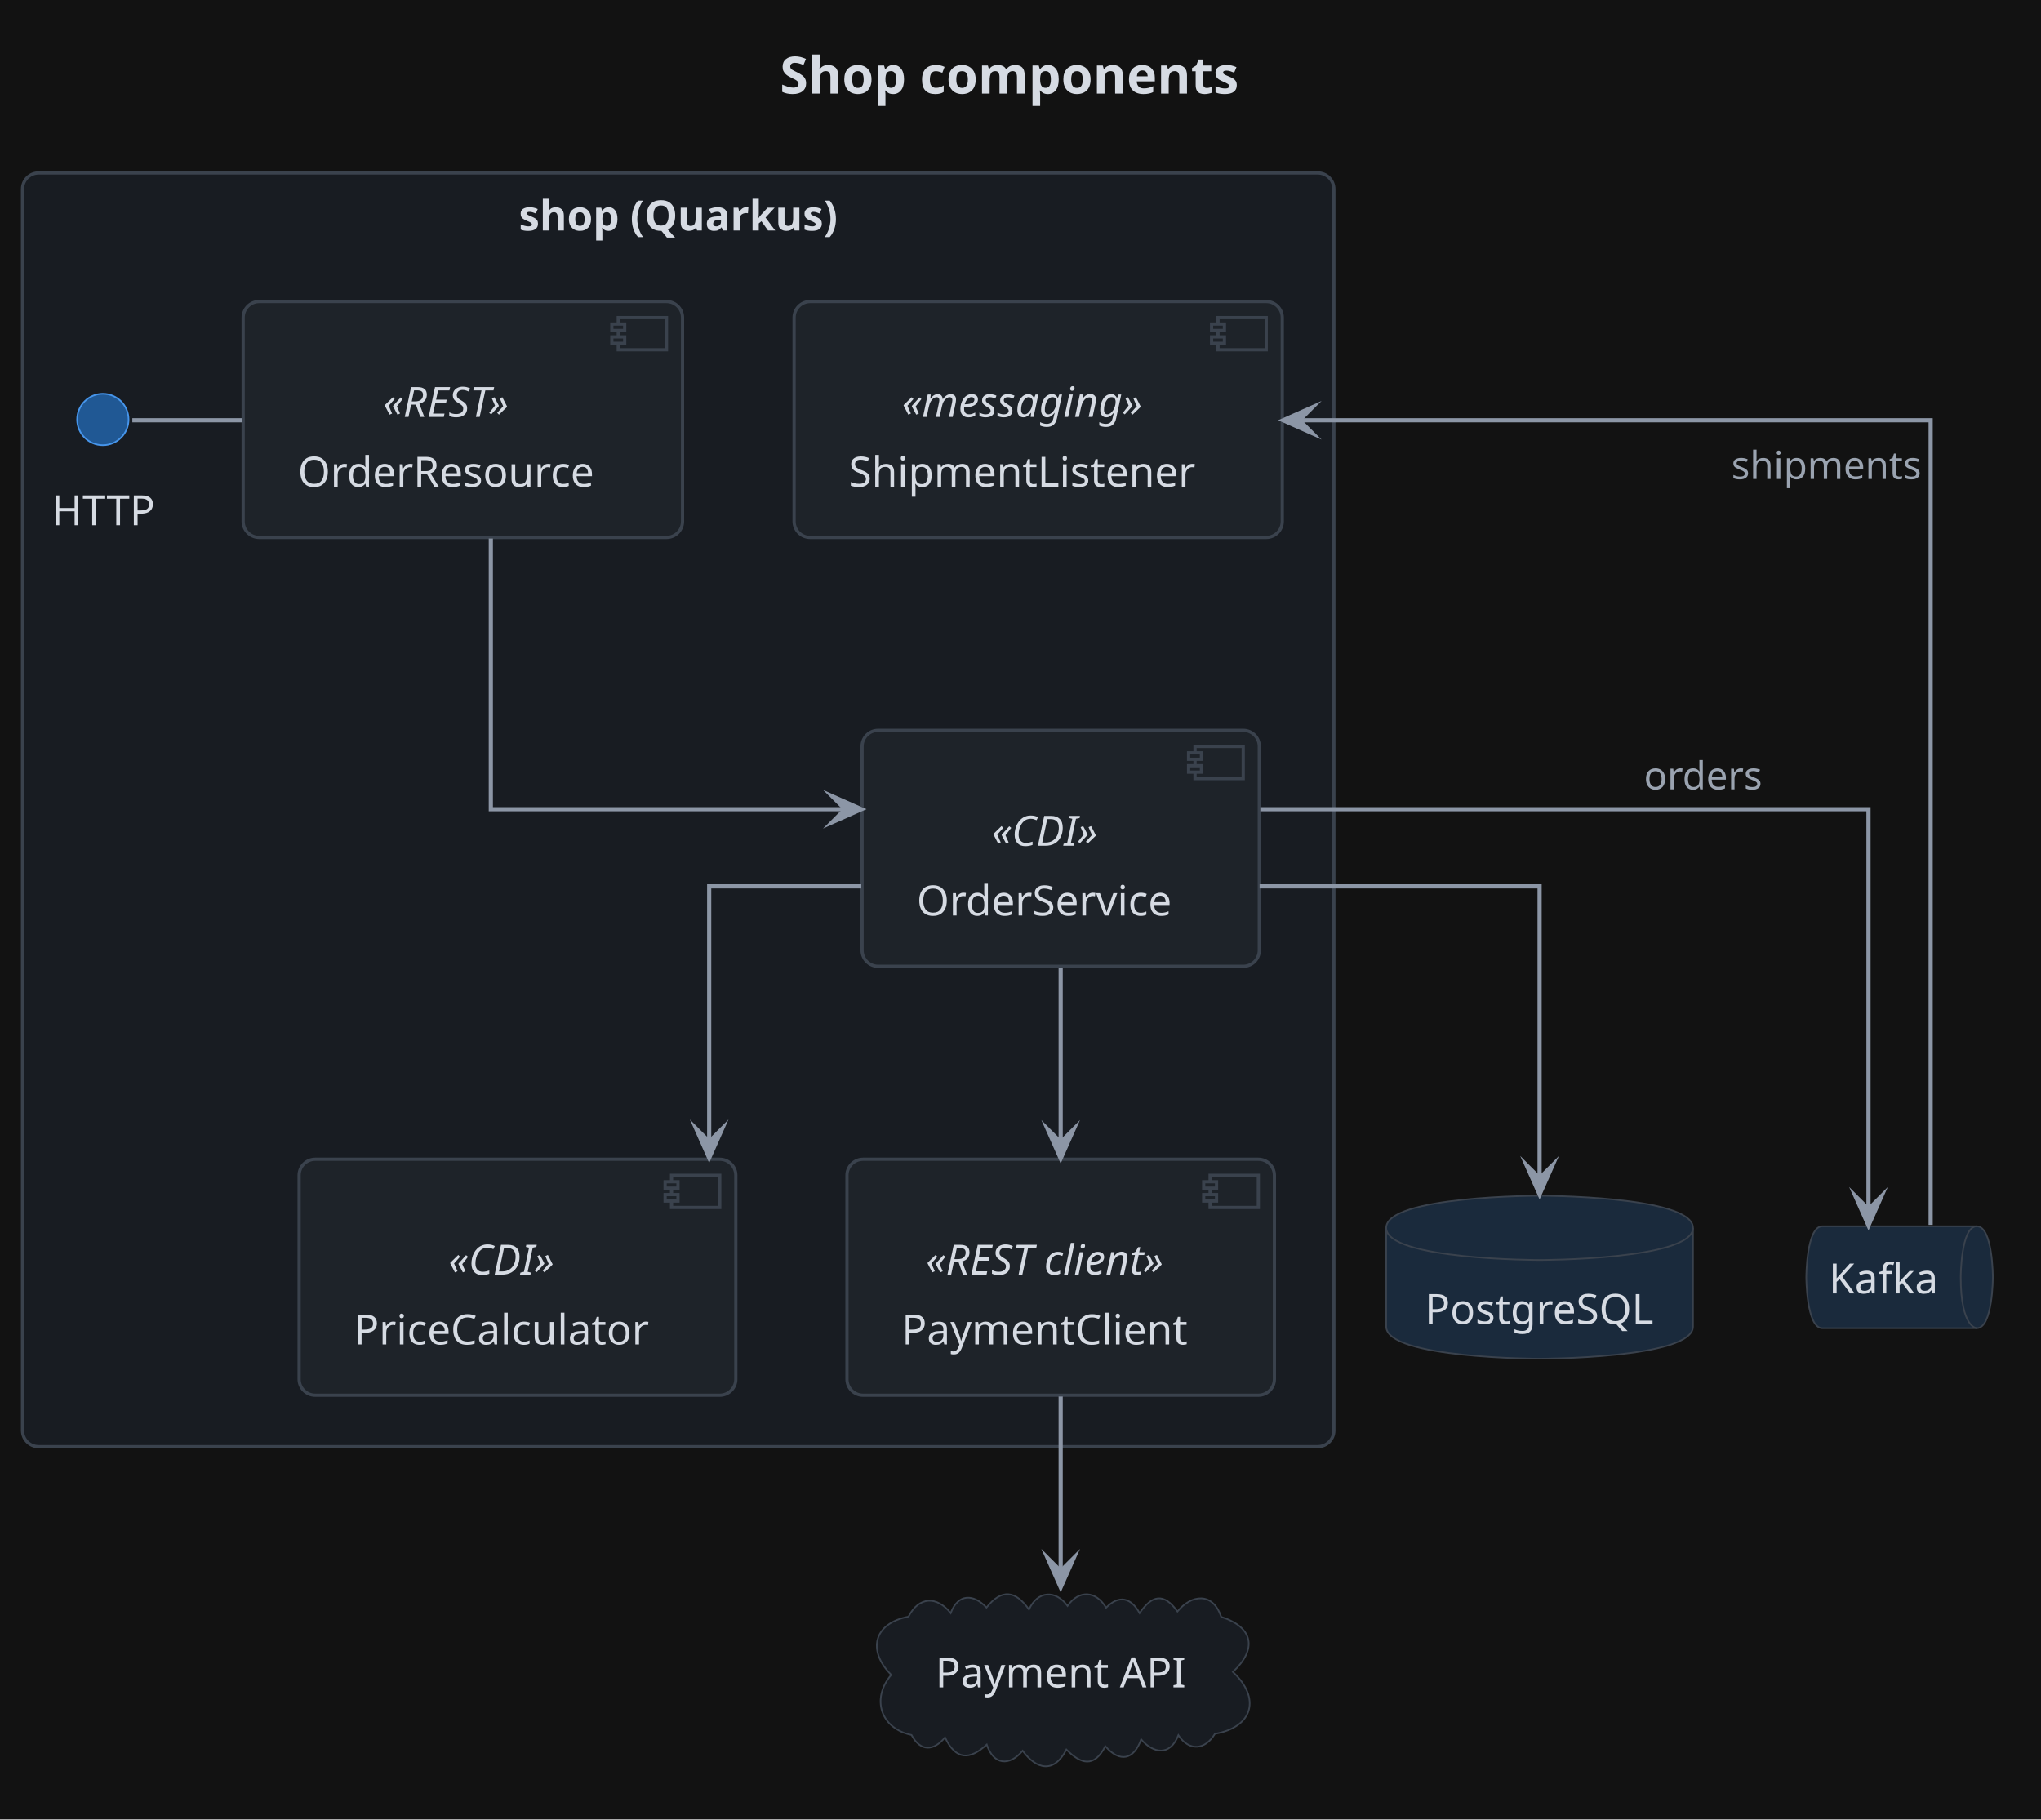
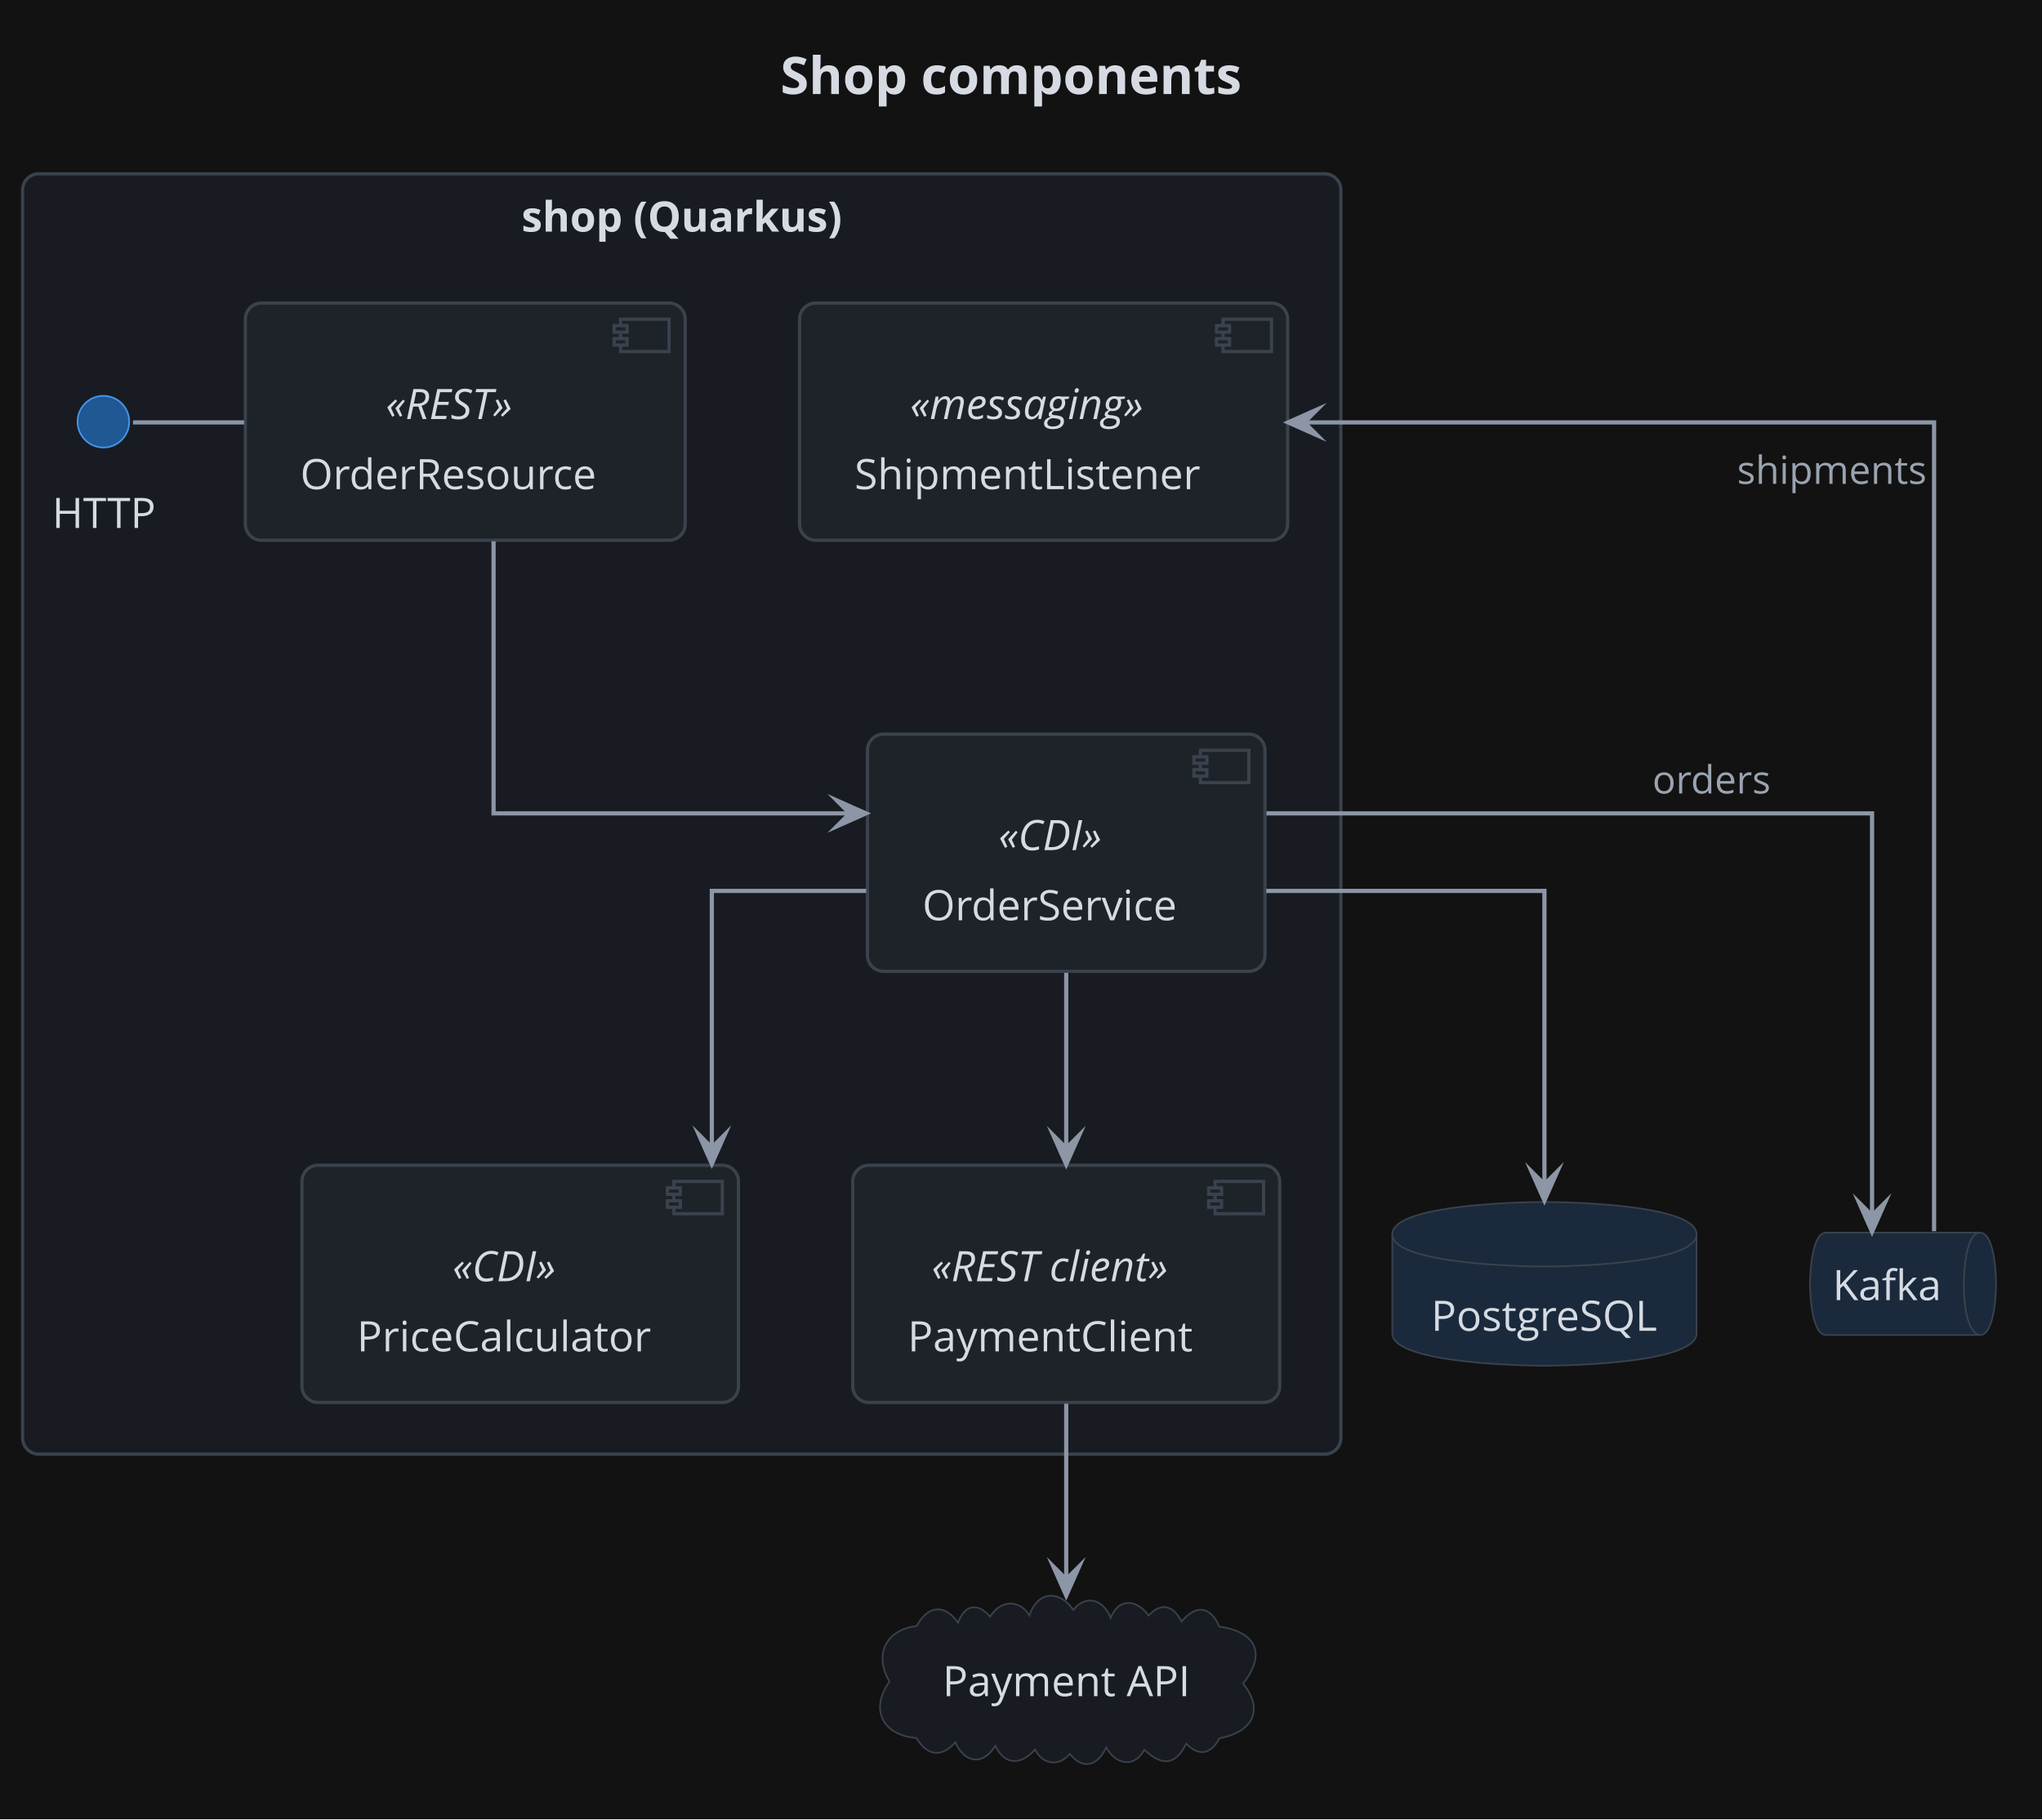
- <svg xmlns="http://www.w3.org/2000/svg" version="1.1" data-diagram-type="DESCRIPTION" style="width:635px;height:566px;background:#121212;" width="635px" height="566px" viewBox="0 0 635 566" zoomAndPan="magnify" preserveAspectRatio="none" contentStyleType="text/css">
+ <svg xmlns="http://www.w3.org/2000/svg" version="1.1" data-diagram-type="DESCRIPTION" style="width:632px;height:563px;background:#121212;" width="632px" height="563px" viewBox="0 0 632 563" zoomAndPan="magnify" preserveAspectRatio="none" contentStyleType="text/css">
  <defs />
  <g font-family="sans-serif" lengthAdjust="spacing">
-     <rect x="0" y="0" width="635" height="566" fill="#121212" style="stroke:none;" />
+     <rect x="0" y="0" width="632" height="563" fill="#121212" style="stroke:none;" />
    <g class="title" data-source-line="2">
-       <text x="242.629" y="29.104" fill="#D6DBE3" font-size="16" textLength="142.768" font-weight="700" font-family="'Noto Sans'">Shop components</text>
+       <text x="241.514" y="29.102" fill="#D6DBE3" font-size="16" textLength="142.773" font-weight="700" font-family="'Open Sans'">Shop components</text>
    </g>
    <g class="cluster" data-qualified-name="shop .Quarkus." id="ent0001" data-source-line="4">
-       <rect x="7" y="53.792" width="408" height="396.23" fill="#181C22" style="stroke:#3A424D;stroke-width:1;" rx="5" ry="5" />
-       <text x="161.411" y="71.689" fill="#D6DBE3" font-size="13" textLength="99.177" font-weight="700" font-family="'Noto Sans'">shop (Quarkus)</text>
+       <rect x="7" y="53.789" width="408" height="396.23" fill="#181C22" style="stroke:#3A424D;stroke-width:1;" rx="5" ry="5" />
+       <text x="161.409" y="71.684" fill="#D6DBE3" font-size="13" textLength="99.182" font-weight="700" font-family="'Open Sans'">shop (Quarkus)</text>
    </g>
    <g class="entity" data-qualified-name="shop .Quarkus..OrderResource" id="ent0002" data-source-line="5">
-       <rect x="75.65" y="93.792" width="136.703" height="73.412" fill="#1E2329" style="stroke:#3A424D;stroke-width:1;" rx="5" ry="5" />
-       <rect x="192.353" y="98.792" width="15" height="10" fill="#1E2329" style="stroke:#3A424D;stroke-width:1;" />
-       <rect x="190.353" y="100.792" width="4" height="2" fill="#1E2329" style="stroke:#3A424D;stroke-width:1;" />
-       <rect x="190.353" y="104.792" width="4" height="2" fill="#1E2329" style="stroke:#3A424D;stroke-width:1;" />
-       <text x="119.196" y="129.689" fill="#D6DBE3" font-size="13" textLength="39.611" font-style="italic" font-family="'Noto Sans'">«REST»</text>
-       <text x="92.65" y="151.395" fill="#D6DBE3" font-size="13" textLength="92.703" font-family="'Noto Sans'">OrderResource</text>
+       <rect x="75.93" y="93.789" width="136.143" height="73.407" fill="#1E2329" style="stroke:#3A424D;stroke-width:1;" rx="5" ry="5" />
+       <rect x="192.073" y="98.789" width="15" height="10" fill="#1E2329" style="stroke:#3A424D;stroke-width:1;" />
+       <rect x="190.073" y="100.789" width="4" height="2" fill="#1E2329" style="stroke:#3A424D;stroke-width:1;" />
+       <rect x="190.073" y="104.789" width="4" height="2" fill="#1E2329" style="stroke:#3A424D;stroke-width:1;" />
+       <text x="119.358" y="129.684" fill="#D6DBE3" font-size="13" textLength="39.286" font-style="italic" font-family="'Open Sans'">«REST»</text>
+       <text x="92.93" y="151.388" fill="#D6DBE3" font-size="13" textLength="92.143" font-family="'Open Sans'">OrderResource</text>
    </g>
    <g class="entity" data-qualified-name="shop .Quarkus..OrderService" id="ent0003" data-source-line="6">
-       <rect x="268.21" y="227.202" width="123.586" height="73.412" fill="#1E2329" style="stroke:#3A424D;stroke-width:1;" rx="5" ry="5" />
-       <rect x="371.796" y="232.202" width="15" height="10" fill="#1E2329" style="stroke:#3A424D;stroke-width:1;" />
-       <rect x="369.796" y="234.202" width="4" height="2" fill="#1E2329" style="stroke:#3A424D;stroke-width:1;" />
-       <rect x="369.796" y="238.202" width="4" height="2" fill="#1E2329" style="stroke:#3A424D;stroke-width:1;" />
-       <text x="308.545" y="263.099" fill="#D6DBE3" font-size="13" textLength="32.916" font-style="italic" font-family="'Noto Sans'">«CDI»</text>
-       <text x="285.21" y="284.805" fill="#D6DBE3" font-size="13" textLength="79.586" font-family="'Noto Sans'">OrderService</text>
+       <rect x="268.48" y="227.199" width="123.035" height="73.407" fill="#1E2329" style="stroke:#3A424D;stroke-width:1;" rx="5" ry="5" />
+       <rect x="371.515" y="232.199" width="15" height="10" fill="#1E2329" style="stroke:#3A424D;stroke-width:1;" />
+       <rect x="369.515" y="234.199" width="4" height="2" fill="#1E2329" style="stroke:#3A424D;stroke-width:1;" />
+       <rect x="369.515" y="238.199" width="4" height="2" fill="#1E2329" style="stroke:#3A424D;stroke-width:1;" />
+       <text x="309.023" y="263.094" fill="#D6DBE3" font-size="13" textLength="31.948" font-style="italic" font-family="'Open Sans'">«CDI»</text>
+       <text x="285.48" y="284.798" fill="#D6DBE3" font-size="13" textLength="79.035" font-family="'Open Sans'">OrderService</text>
    </g>
    <g class="entity" data-qualified-name="shop .Quarkus..PriceCalculator" id="ent0004" data-source-line="7">
-       <rect x="93.06" y="360.612" width="135.871" height="73.412" fill="#1E2329" style="stroke:#3A424D;stroke-width:1;" rx="5" ry="5" />
-       <rect x="208.931" y="365.612" width="15" height="10" fill="#1E2329" style="stroke:#3A424D;stroke-width:1;" />
-       <rect x="206.931" y="367.612" width="4" height="2" fill="#1E2329" style="stroke:#3A424D;stroke-width:1;" />
-       <rect x="206.931" y="371.612" width="4" height="2" fill="#1E2329" style="stroke:#3A424D;stroke-width:1;" />
-       <text x="139.538" y="396.509" fill="#D6DBE3" font-size="13" textLength="32.916" font-style="italic" font-family="'Noto Sans'">«CDI»</text>
-       <text x="110.06" y="418.215" fill="#D6DBE3" font-size="13" textLength="91.871" font-family="'Noto Sans'">PriceCalculator</text>
+       <rect x="93.45" y="360.609" width="135.108" height="73.407" fill="#1E2329" style="stroke:#3A424D;stroke-width:1;" rx="5" ry="5" />
+       <rect x="208.558" y="365.609" width="15" height="10" fill="#1E2329" style="stroke:#3A424D;stroke-width:1;" />
+       <rect x="206.558" y="367.609" width="4" height="2" fill="#1E2329" style="stroke:#3A424D;stroke-width:1;" />
+       <rect x="206.558" y="371.609" width="4" height="2" fill="#1E2329" style="stroke:#3A424D;stroke-width:1;" />
+       <text x="140.03" y="396.504" fill="#D6DBE3" font-size="13" textLength="31.948" font-style="italic" font-family="'Open Sans'">«CDI»</text>
+       <text x="110.45" y="418.208" fill="#D6DBE3" font-size="13" textLength="91.108" font-family="'Open Sans'">PriceCalculator</text>
    </g>
    <g class="entity" data-qualified-name="shop .Quarkus..PaymentClient" id="ent0005" data-source-line="8">
-       <rect x="263.51" y="360.612" width="132.985" height="73.412" fill="#1E2329" style="stroke:#3A424D;stroke-width:1;" rx="5" ry="5" />
-       <rect x="376.495" y="365.612" width="15" height="10" fill="#1E2329" style="stroke:#3A424D;stroke-width:1;" />
-       <rect x="374.495" y="367.612" width="4" height="2" fill="#1E2329" style="stroke:#3A424D;stroke-width:1;" />
-       <rect x="374.495" y="371.612" width="4" height="2" fill="#1E2329" style="stroke:#3A424D;stroke-width:1;" />
-       <text x="288.044" y="396.509" fill="#D6DBE3" font-size="13" textLength="73.918" font-style="italic" font-family="'Noto Sans'">«REST client»</text>
-       <text x="280.51" y="418.215" fill="#D6DBE3" font-size="13" textLength="88.985" font-family="'Noto Sans'">PaymentClient</text>
+       <rect x="263.92" y="360.609" width="132.156" height="73.407" fill="#1E2329" style="stroke:#3A424D;stroke-width:1;" rx="5" ry="5" />
+       <rect x="376.076" y="365.609" width="15" height="10" fill="#1E2329" style="stroke:#3A424D;stroke-width:1;" />
+       <rect x="374.076" y="367.609" width="4" height="2" fill="#1E2329" style="stroke:#3A424D;stroke-width:1;" />
+       <rect x="374.076" y="371.609" width="4" height="2" fill="#1E2329" style="stroke:#3A424D;stroke-width:1;" />
+       <text x="288.315" y="396.504" fill="#D6DBE3" font-size="13" textLength="73.366" font-style="italic" font-family="'Open Sans'">«REST client»</text>
+       <text x="280.92" y="418.208" fill="#D6DBE3" font-size="13" textLength="88.156" font-family="'Open Sans'">PaymentClient</text>
    </g>
    <g class="entity" data-qualified-name="shop .Quarkus..ShipmentListener" id="ent0006" data-source-line="9">
-       <rect x="247.06" y="93.792" width="151.887" height="73.412" fill="#1E2329" style="stroke:#3A424D;stroke-width:1;" rx="5" ry="5" />
-       <rect x="378.947" y="98.792" width="15" height="10" fill="#1E2329" style="stroke:#3A424D;stroke-width:1;" />
-       <rect x="376.947" y="100.792" width="4" height="2" fill="#1E2329" style="stroke:#3A424D;stroke-width:1;" />
-       <rect x="376.947" y="104.792" width="4" height="2" fill="#1E2329" style="stroke:#3A424D;stroke-width:1;" />
-       <text x="280.596" y="129.689" fill="#D6DBE3" font-size="13" textLength="74.815" font-style="italic" font-family="'Noto Sans'">«messaging»</text>
-       <text x="264.06" y="151.395" fill="#D6DBE3" font-size="13" textLength="107.887" font-family="'Noto Sans'">ShipmentListener</text>
+       <rect x="247.47" y="93.789" width="151.06" height="73.407" fill="#1E2329" style="stroke:#3A424D;stroke-width:1;" rx="5" ry="5" />
+       <rect x="378.53" y="98.789" width="15" height="10" fill="#1E2329" style="stroke:#3A424D;stroke-width:1;" />
+       <rect x="376.53" y="100.789" width="4" height="2" fill="#1E2329" style="stroke:#3A424D;stroke-width:1;" />
+       <rect x="376.53" y="104.789" width="4" height="2" fill="#1E2329" style="stroke:#3A424D;stroke-width:1;" />
+       <text x="281.634" y="129.684" fill="#D6DBE3" font-size="13" textLength="72.731" font-style="italic" font-family="'Open Sans'">«messaging»</text>
+       <text x="264.47" y="151.388" fill="#D6DBE3" font-size="13" textLength="107.06" font-family="'Open Sans'">ShipmentListener</text>
    </g>
    <g class="entity" data-qualified-name="shop .Quarkus..HTTP" id="ent0007" data-source-line="10">
-       <ellipse cx="32" cy="130.492" rx="8" ry="8" fill="#205894" style="stroke:#4695EB;stroke-width:0.5;" />
-       <text x="16.023" y="163.389" fill="#D6DBE3" font-size="13" textLength="31.954" font-family="'Noto Sans'">HTTP</text>
+       <ellipse cx="32" cy="130.499" rx="8" ry="8" fill="#205894" style="stroke:#4695EB;stroke-width:0.5;" />
+       <text x="16.137" y="163.394" fill="#D6DBE3" font-size="13" textLength="31.726" font-family="'Open Sans'">HTTP</text>
    </g>
    <g class="entity" data-qualified-name="DB" id="ent0008" data-source-line="12">
-       <path d="M431.28,381.962 C431.28,371.962 479.004,371.962 479.004,371.962 C479.004,371.962 526.728,371.962 526.728,381.962 L526.728,412.668 C526.728,422.668 479.004,422.668 479.004,422.668 C479.004,422.668 431.28,422.668 431.28,412.668 L431.28,381.962" style="stroke:#3A424D;stroke-width:0.5;" fill="#1A2A3C" />
-       <path d="M431.28,381.962 C431.28,391.962 479.004,391.962 479.004,391.962 C479.004,391.962 526.728,391.962 526.728,381.962" style="stroke:#3A424D;stroke-width:0.5;" fill="none" />
-       <text x="443.28" y="411.859" fill="#D6DBE3" font-size="13" textLength="71.448" font-family="'Noto Sans'">PostgreSQL</text>
+       <path d="M430.92,381.959 C430.92,371.959 478.003,371.959 478.003,371.959 C478.003,371.959 525.087,371.959 525.087,381.959 L525.087,412.663 C525.087,422.663 478.003,422.663 478.003,422.663 C478.003,422.663 430.92,422.663 430.92,412.663 L430.92,381.959" style="stroke:#3A424D;stroke-width:0.5;" fill="#1A2A3C" />
+       <path d="M430.92,381.959 C430.92,391.959 478.003,391.959 478.003,391.959 C478.003,391.959 525.087,391.959 525.087,381.959" style="stroke:#3A424D;stroke-width:0.5;" fill="none" />
+       <text x="442.92" y="411.854" fill="#D6DBE3" font-size="13" textLength="70.167" font-family="'Open Sans'">PostgreSQL</text>
    </g>
    <g class="entity" data-qualified-name="MQ" id="ent0009" data-source-line="13">
-       <path d="M566.98,381.462 L615.027,381.462 C620.027,381.462 620.027,397.315 620.027,397.315 C620.027,397.315 620.027,413.168 615.027,413.168 L566.98,413.168 C561.98,413.168 561.98,397.315 561.98,397.315 C561.98,397.315 561.98,381.462 566.98,381.462" style="stroke:#3A424D;stroke-width:0.5;" fill="#1A2A3C" />
-       <path d="M615.027,381.462 C610.027,381.462 610.027,397.315 610.027,397.315 C610.027,413.168 615.027,413.168 615.027,413.168" style="stroke:#3A424D;stroke-width:0.5;" fill="none" />
-       <text x="568.98" y="402.359" fill="#D6DBE3" font-size="13" textLength="34.047" font-family="'Noto Sans'">Kafka</text>
+       <path d="M565.19,381.459 L612.801,381.459 C617.801,381.459 617.801,397.311 617.801,397.311 C617.801,397.311 617.801,413.163 612.801,413.163 L565.19,413.163 C560.19,413.163 560.19,397.311 560.19,397.311 C560.19,397.311 560.19,381.459 565.19,381.459" style="stroke:#3A424D;stroke-width:0.5;" fill="#1A2A3C" />
+       <path d="M612.801,381.459 C607.801,381.459 607.801,397.311 607.801,397.311 C607.801,413.163 612.801,413.163 612.801,413.163" style="stroke:#3A424D;stroke-width:0.5;" fill="none" />
+       <text x="567.19" y="402.354" fill="#D6DBE3" font-size="13" textLength="33.611" font-family="'Open Sans'">Kafka</text>
    </g>
    <g class="entity" data-qualified-name="Pay" id="ent0010" data-source-line="14">
-       <path d="M282.648,502.911 C285.932,496.542 291.514,496.457 295.782,501.809 C298.118,495.607 302.956,495.838 306.917,500.077 C311.654,494.151 315.943,494.756 320.141,500.679 C322.846,494.806 328.423,494.473 332.142,499.569 C335.7,494.438 341.046,494.885 344.13,500.117 C348.236,495.989 351.909,497.034 354.557,501.821 C358.328,496.284 362.054,495.274 366.333,501.304 C370.583,496.06 377.306,495.085 379.94,502.977 C390.082,506.229 391.121,513.111 383.578,520.116 C392.275,528.165 389.939,537.297 377.993,539.355 C374.962,544.36 370.052,544.938 366.623,539.801 C364.048,546.378 358.829,545.52 355.036,541.081 C352.774,547.499 348.368,548.384 343.89,543.213 C340.382,550.07 336.262,548.791 331.781,544.246 C327.91,551.842 322.418,550.449 318.168,544.632 C314.067,549.517 309.157,549.137 307.001,542.711 C301.637,547.639 297.335,547.496 294.018,540.485 C290.48,544.726 286.436,545.017 283.595,539.723 C273.944,537.7 271.004,528.414 277.286,521.017 C269.775,513.494 271.76,504.986 282.648,502.911" style="stroke:#3A424D;stroke-width:0.5;" fill="#181C22" />
-       <text x="291.02" y="524.919" fill="#D6DBE3" font-size="13" textLength="77.961" font-family="'Noto Sans'">Payment API</text>
+       <path d="M283.694,503.235 C287.048,497.004 292.097,496.068 296.51,502.133 C298.675,496.566 302.468,495.841 306.471,500.309 C309.418,495.313 315.344,494.663 318.615,499.925 C321.153,492.268 327.907,491.991 332.191,498.218 C336.377,493.025 341.811,495.374 343.751,500.689 C346.399,494.062 352.132,495.228 355.491,499.954 C359.666,495.554 363.193,497.093 365.738,501.79 C370.087,496.501 374.636,496.974 377.394,503.376 C388.668,504.97 392.114,511.656 384.736,521.014 C391.81,529.835 386.825,536.28 377.399,537.956 C374.907,542.791 371.126,543.744 367.161,539.643 C363.572,546.65 359.488,546.409 354.188,541.508 C350.819,547.593 345.057,545.741 342.375,540.775 C339.844,546.152 335.554,548.131 331.097,542.802 C327.624,546.855 322.701,546.112 320.352,541.42 C316.275,546.094 311.12,546.664 308.063,540.287 C304.191,546.607 298.465,545.553 295.685,539.219 C291.213,544.127 286.958,543.299 283.64,537.876 C273.235,537.022 269.045,529.143 275.308,520.36 C270.37,512.255 274.143,504.246 283.694,503.235" style="stroke:#3A424D;stroke-width:0.5;" fill="#181C22" />
+       <text x="291.73" y="524.914" fill="#D6DBE3" font-size="13" textLength="76.546" font-family="'Open Sans'">Payment API</text>
    </g>
    <g class="link" data-entity-1="ent0007" data-entity-2="ent0002" id="lnk11" data-source-line="16" data-link-type="association">
-       <path d="M41.17,130.732 C49.21,130.732 61.72,130.732 75.28,130.732" style="stroke:#8C96A6;stroke-width:1.3;" fill="none" id="HTTP-OrderResource" />
+       <path d="M41.17,130.719 C49.26,130.719 61.88,130.719 75.54,130.719" style="stroke:#8C96A6;stroke-width:1.3;" fill="none" id="HTTP-OrderResource" />
    </g>
    <g class="link" data-entity-1="ent0002" data-entity-2="ent0003" id="lnk12" data-source-line="17" data-link-type="dependency">
-       <path d="M152.71,167.532 C152.71,203.182 152.71,251.732 152.71,251.732 C152.71,251.732 211.87,251.732 262.99,251.732" style="stroke:#8C96A6;stroke-width:1.3;" fill="none" id="OrderResource-to-OrderService" />
-       <polygon points="267.99,251.732,258.99,247.732,262.99,251.732,258.99,255.732,267.99,251.732" fill="#8C96A6" style="stroke:#8C96A6;stroke-width:1.3;stroke-linejoin:miter;stroke-miterlimit:10;" />
+       <path d="M152.76,167.529 C152.76,203.179 152.76,251.719 152.76,251.719 C152.76,251.719 211.9,251.719 263.01,251.719" style="stroke:#8C96A6;stroke-width:1.3;" fill="none" id="OrderResource-to-OrderService" />
+       <polygon points="268.01,251.719,259.01,247.719,263.01,251.719,259.01,255.719,268.01,251.719" fill="#8C96A6" style="stroke:#8C96A6;stroke-width:1.3;stroke-linejoin:miter;stroke-miterlimit:10;" />
    </g>
    <g class="link" data-entity-1="ent0003" data-entity-2="ent0004" id="lnk13" data-source-line="18" data-link-type="dependency">
-       <path d="M267.97,275.732 C243.29,275.732 220.64,275.732 220.64,275.732 C220.64,275.732 220.64,319.422 220.64,355.182" style="stroke:#8C96A6;stroke-width:1.3;" fill="none" id="OrderService-to-PriceCalculator" />
-       <polygon points="220.64,360.182,224.64,351.182,220.64,355.182,216.64,351.182,220.64,360.182" fill="#8C96A6" style="stroke:#8C96A6;stroke-width:1.3;stroke-linejoin:miter;stroke-miterlimit:10;" />
+       <path d="M268.1,275.719 C243.22,275.719 220.31,275.719 220.31,275.719 C220.31,275.719 220.31,319.409 220.31,355.169" style="stroke:#8C96A6;stroke-width:1.3;" fill="none" id="OrderService-to-PriceCalculator" />
+       <polygon points="220.31,360.169,224.31,351.169,220.31,355.169,216.31,351.169,220.31,360.169" fill="#8C96A6" style="stroke:#8C96A6;stroke-width:1.3;stroke-linejoin:miter;stroke-miterlimit:10;" />
    </g>
    <g class="link" data-entity-1="ent0003" data-entity-2="ent0005" id="lnk14" data-source-line="19" data-link-type="dependency">
-       <path d="M330,301.072 C330,319.572 330,336.882 330,355.352" style="stroke:#8C96A6;stroke-width:1.3;" fill="none" id="OrderService-to-PaymentClient" />
-       <polygon points="330,360.352,334,351.352,330,355.352,326,351.352,330,360.352" fill="#8C96A6" style="stroke:#8C96A6;stroke-width:1.3;stroke-linejoin:miter;stroke-miterlimit:10;" />
+       <path d="M330,301.069 C330,319.569 330,336.869 330,355.349" style="stroke:#8C96A6;stroke-width:1.3;" fill="none" id="OrderService-to-PaymentClient" />
+       <polygon points="330,360.349,334,351.349,330,355.349,326,351.349,330,360.349" fill="#8C96A6" style="stroke:#8C96A6;stroke-width:1.3;stroke-linejoin:miter;stroke-miterlimit:10;" />
    </g>
    <g class="link" data-entity-1="ent0003" data-entity-2="ent0008" id="lnk15" data-source-line="20" data-link-type="dependency">
-       <path d="M391.89,275.732 C432.83,275.732 479,275.732 479,275.732 C479,275.732 479,330.842 479,366.532" style="stroke:#8C96A6;stroke-width:1.3;" fill="none" id="OrderService-to-DB" />
-       <polygon points="479,371.532,483,362.532,479,366.532,475,362.532,479,371.532" fill="#8C96A6" style="stroke:#8C96A6;stroke-width:1.3;stroke-linejoin:miter;stroke-miterlimit:10;" />
+       <path d="M391.91,275.719 C432.46,275.719 478,275.719 478,275.719 C478,275.719 478,330.829 478,366.529" style="stroke:#8C96A6;stroke-width:1.3;" fill="none" id="OrderService-to-DB" />
+       <polygon points="478,371.529,482,362.529,478,366.529,474,362.529,478,371.529" fill="#8C96A6" style="stroke:#8C96A6;stroke-width:1.3;stroke-linejoin:miter;stroke-miterlimit:10;" />
    </g>
    <g class="link" data-entity-1="ent0003" data-entity-2="ent0009" id="lnk16" data-source-line="21" data-link-type="dependency">
-       <path d="M392.13,251.732 C466.55,251.732 581.33,251.732 581.33,251.732 C581.33,251.732 581.33,338.282 581.33,376.182" style="stroke:#8C96A6;stroke-width:1.3;" fill="none" id="OrderService-to-MQ" />
-       <polygon points="581.33,381.182,585.33,372.182,581.33,376.182,577.33,372.182,581.33,381.182" fill="#8C96A6" style="stroke:#8C96A6;stroke-width:1.3;stroke-linejoin:miter;stroke-miterlimit:10;" />
-       <text x="511.45" y="245.56" fill="#9AA3B0" font-size="12" textLength="37.068" font-family="'Noto Sans'">orders</text>
+       <path d="M391.97,251.719 C465.83,251.719 579.4,251.719 579.4,251.719 C579.4,251.719 579.4,338.269 579.4,376.179" style="stroke:#8C96A6;stroke-width:1.3;" fill="none" id="OrderService-to-MQ" />
+       <polygon points="579.4,381.179,583.4,372.179,579.4,376.179,575.4,372.179,579.4,381.179" fill="#8C96A6" style="stroke:#8C96A6;stroke-width:1.3;stroke-linejoin:miter;stroke-miterlimit:10;" />
+       <text x="511.41" y="245.545" fill="#9AA3B0" font-size="12" textLength="36.826" font-family="'Open Sans'">orders</text>
    </g>
    <g class="link" data-entity-1="ent0009" data-entity-2="ent0006" id="lnk17" data-source-line="22" data-link-type="dependency">
-       <path d="M600.67,381.042 C600.67,323.162 600.67,130.732 600.67,130.732 C600.67,130.732 486.45,130.732 404.24,130.732" style="stroke:#8C96A6;stroke-width:1.3;" fill="none" id="MQ-to-ShipmentListener" />
-       <polygon points="399.24,130.732,408.24,134.732,404.24,130.732,408.24,126.732,399.24,130.732" fill="#8C96A6" style="stroke:#8C96A6;stroke-width:1.3;stroke-linejoin:miter;stroke-miterlimit:10;" />
-       <text x="538.67" y="149" fill="#9AA3B0" font-size="12" textLength="59.124" font-family="'Noto Sans'">shipments</text>
+       <path d="M598.6,381.039 C598.6,323.159 598.6,130.719 598.6,130.719 C598.6,130.719 485.26,130.719 403.67,130.719" style="stroke:#8C96A6;stroke-width:1.3;" fill="none" id="MQ-to-ShipmentListener" />
+       <polygon points="398.67,130.719,407.67,134.719,403.67,130.719,407.67,126.719,398.67,130.719" fill="#8C96A6" style="stroke:#8C96A6;stroke-width:1.3;stroke-linejoin:miter;stroke-miterlimit:10;" />
+       <text x="537.6" y="149.735" fill="#9AA3B0" font-size="12" textLength="58.652" font-family="'Open Sans'">shipments</text>
    </g>
    <g class="link" data-entity-1="ent0005" data-entity-2="ent0010" id="lnk18" data-source-line="23" data-link-type="dependency">
-       <path d="M330,434.422 C330,453.592 330,471.512 330,488.782" style="stroke:#8C96A6;stroke-width:1.3;" fill="none" id="PaymentClient-to-Pay" />
-       <polygon points="330,493.782,334,484.782,330,488.782,326,484.782,330,493.782" fill="#8C96A6" style="stroke:#8C96A6;stroke-width:1.3;stroke-linejoin:miter;stroke-miterlimit:10;" />
+       <path d="M330,434.419 C330,453.579 330,471.499 330,488.769" style="stroke:#8C96A6;stroke-width:1.3;" fill="none" id="PaymentClient-to-Pay" />
+       <polygon points="330,493.769,334,484.769,330,488.769,326,484.769,330,493.769" fill="#8C96A6" style="stroke:#8C96A6;stroke-width:1.3;stroke-linejoin:miter;stroke-miterlimit:10;" />
    </g>
  </g>
</svg>
